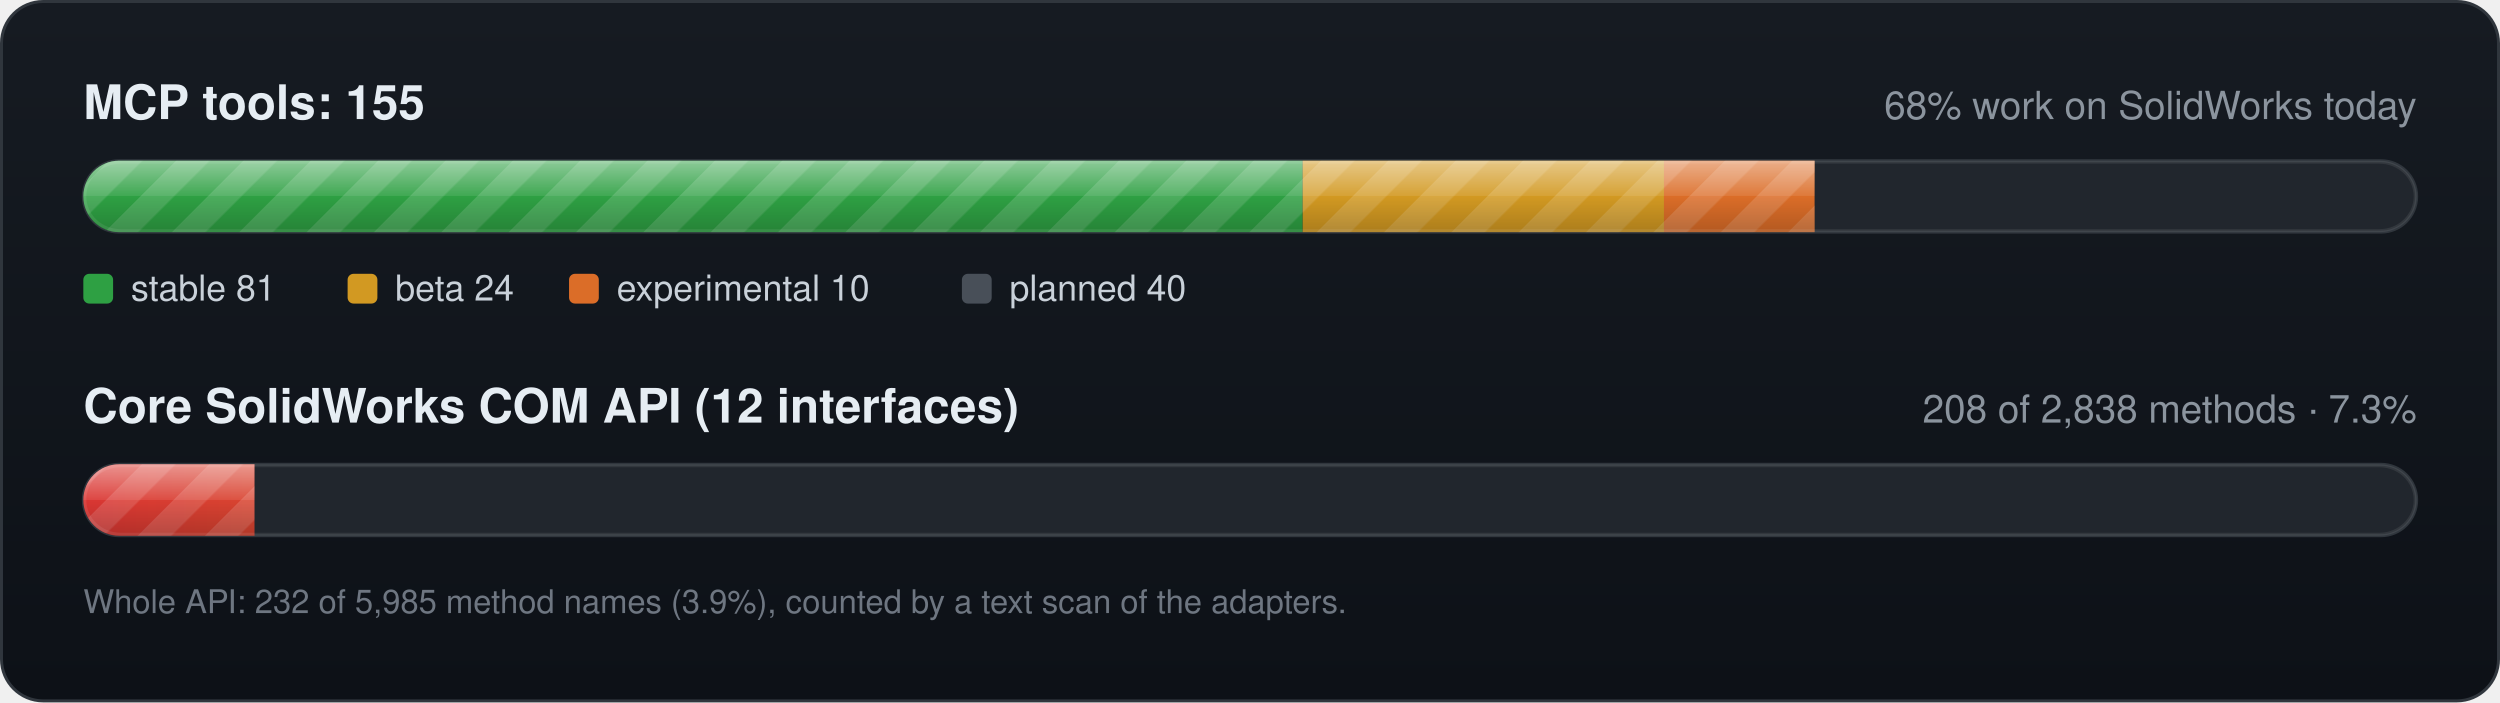
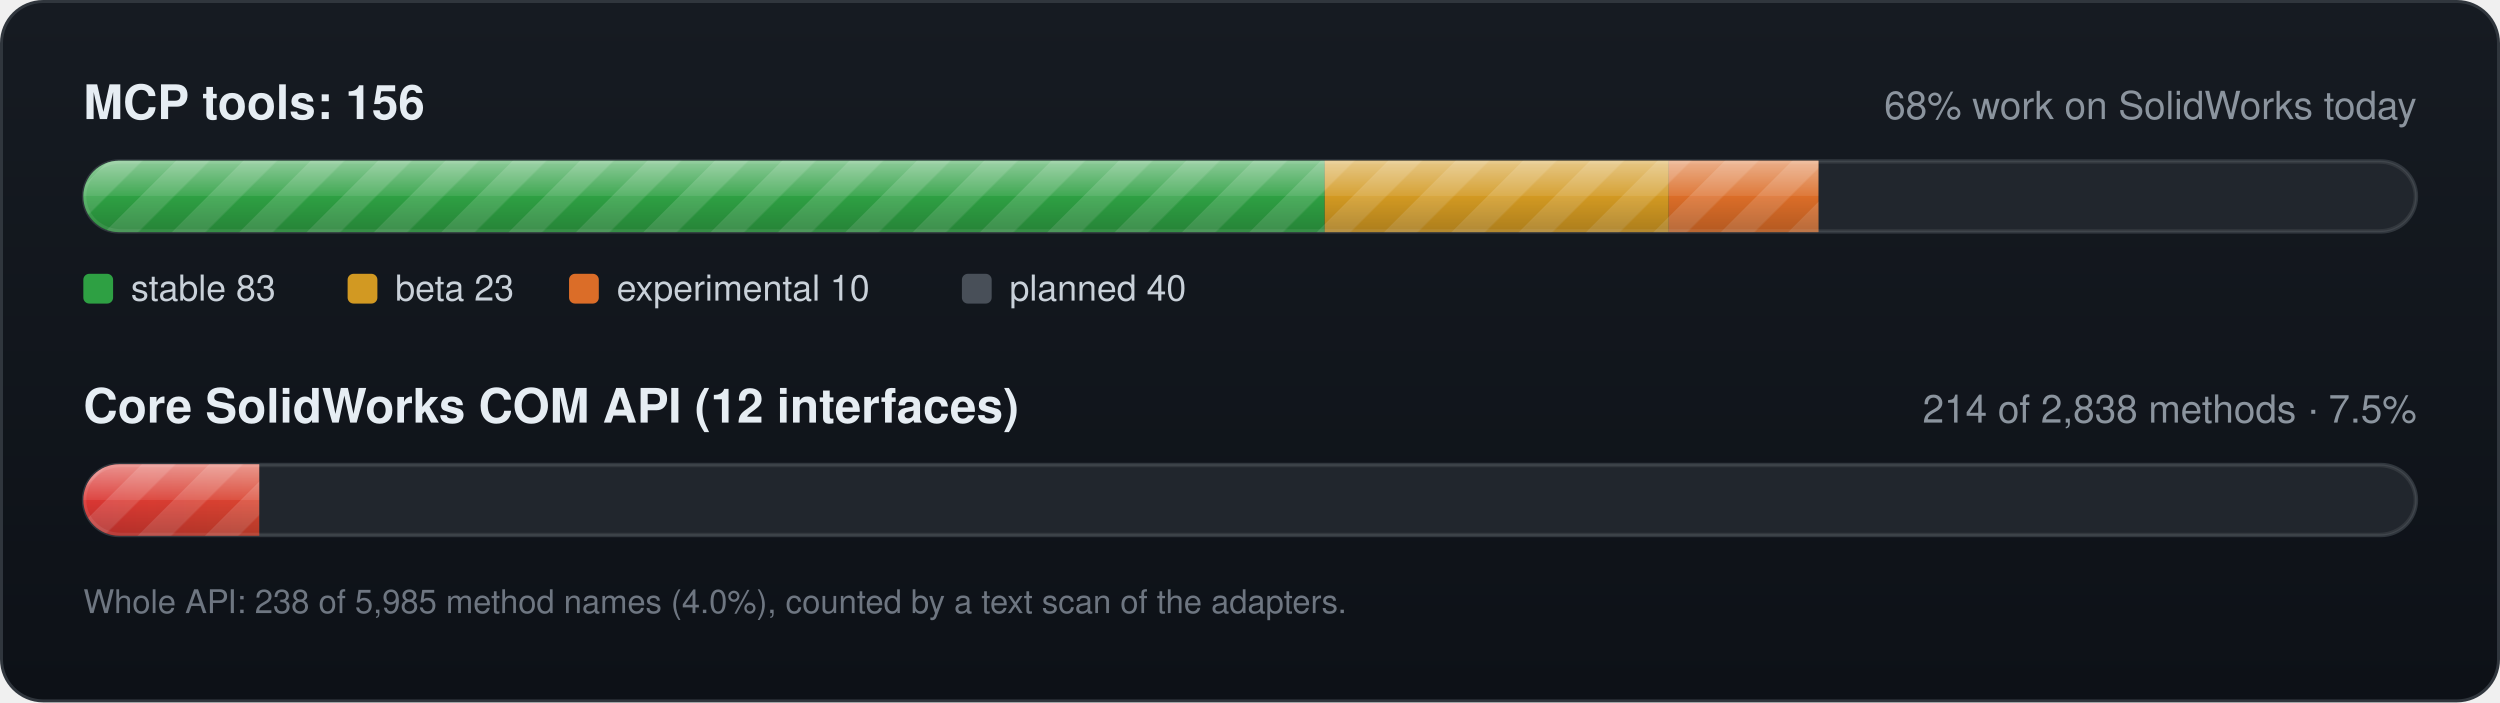
<svg xmlns="http://www.w3.org/2000/svg" width="840" height="236" viewBox="0 0 840 236" role="img" aria-label="Project progress">
  <defs>
    <linearGradient id="panel" x1="0" y1="0" x2="0" y2="1">
      <stop offset="0" stop-color="#161b22" />
      <stop offset="1" stop-color="#0d1117" />
    </linearGradient>
    <linearGradient id="gloss" x1="0" y1="0" x2="0" y2="1">
      <stop offset="0" stop-color="#fff" stop-opacity=".45" />
      <stop offset=".5" stop-color="#fff" stop-opacity=".08" />
      <stop offset=".5" stop-color="#000" stop-opacity="0" />
      <stop offset="1" stop-color="#000" stop-opacity=".18" />
    </linearGradient>
    <linearGradient id="heat" gradientUnits="userSpaceOnUse" x1="28" y1="0" x2="812" y2="0">
      <stop offset="0" stop-color="#da3633" />
      <stop offset=".5" stop-color="#d29922" />
      <stop offset="1" stop-color="#2ea043" />
    </linearGradient>
    <pattern id="stripes" width="16" height="16" patternUnits="userSpaceOnUse" patternTransform="rotate(45)">
      <rect width="8" height="16" fill="#fff" fill-opacity=".14" />
      <animateTransform attributeName="patternTransform" type="translate" additive="sum" from="0 0" to="16 0" dur="1.6s" repeatCount="indefinite" />
    </pattern>
    <clipPath id="track-tools">
      <rect x="28" y="54" width="784" height="24" rx="12.0" />
    </clipPath>
    <clipPath id="track-com">
      <rect x="28" y="156" width="784" height="24" rx="12.0" />
    </clipPath>
  </defs>
  <rect x=".5" y=".5" width="839" height="235" rx="14" fill="url(#panel)" stroke="#30363d" />
-   <text x="28" y="40" font-family="-apple-system,'Segoe UI',Helvetica,Arial,sans-serif" font-size="16" fill="#e6edf3" font-weight="600" text-anchor="start">MCP tools: 155</text>
+   <text x="28" y="40" font-family="-apple-system,'Segoe UI',Helvetica,Arial,sans-serif" font-size="16" fill="#e6edf3" font-weight="600" text-anchor="start">MCP tools: 156</text>
  <text x="812" y="40" font-family="-apple-system,'Segoe UI',Helvetica,Arial,sans-serif" font-size="13" fill="#8b949e" font-weight="400" text-anchor="end">68% work on SolidWorks today</text>
  <rect x="28" y="54" width="784" height="24" rx="12.0" fill="#21262d" stroke="#30363d" />
  <g clip-path="url(#track-tools)">
-     <rect x="28.0" y="54" width="409.7" height="24" fill="#2ea043" />
-     <rect x="437.7" y="54" width="121.4" height="24" fill="#d29922" />
-     <rect x="559.1" y="54" width="50.6" height="24" fill="#db6d28" />
-     <rect x="28" y="54" width="581.7" height="24" fill="url(#stripes)" />
-     <rect x="28" y="54" width="581.7" height="24" fill="url(#gloss)" />
+     <rect x="28.0" y="54" width="417.1" height="24" fill="#2ea043" />
+     <rect x="445.1" y="54" width="115.6" height="24" fill="#d29922" />
+     <rect x="560.7" y="54" width="50.3" height="24" fill="#db6d28" />
+     <rect x="28" y="54" width="583.0" height="24" fill="url(#stripes)" />
+     <rect x="28" y="54" width="583.0" height="24" fill="url(#gloss)" />
  </g>
  <rect x="28.5" y="54.5" width="783" height="23" rx="12.0" fill="none" stroke="#fff" stroke-opacity=".08" />
  <rect x="28" y="92" width="10" height="10" rx="2" fill="#2ea043" />
-   <text x="44" y="101" font-family="-apple-system,'Segoe UI',Helvetica,Arial,sans-serif" font-size="12" fill="#c9d1d9" font-weight="400" text-anchor="start">stable 81</text>
+   <text x="44" y="101" font-family="-apple-system,'Segoe UI',Helvetica,Arial,sans-serif" font-size="12" fill="#c9d1d9" font-weight="400" text-anchor="start">stable 83</text>
  <rect x="116.8" y="92" width="10" height="10" rx="2" fill="#d29922" />
-   <text x="132.8" y="101" font-family="-apple-system,'Segoe UI',Helvetica,Arial,sans-serif" font-size="12" fill="#c9d1d9" font-weight="400" text-anchor="start">beta 24</text>
+   <text x="132.8" y="101" font-family="-apple-system,'Segoe UI',Helvetica,Arial,sans-serif" font-size="12" fill="#c9d1d9" font-weight="400" text-anchor="start">beta 23</text>
  <rect x="191.2" y="92" width="10" height="10" rx="2" fill="#db6d28" />
  <text x="207.2" y="101" font-family="-apple-system,'Segoe UI',Helvetica,Arial,sans-serif" font-size="12" fill="#c9d1d9" font-weight="400" text-anchor="start">experimental 10</text>
  <rect x="323.2" y="92" width="10" height="10" rx="2" fill="#484f58" />
  <text x="339.2" y="101" font-family="-apple-system,'Segoe UI',Helvetica,Arial,sans-serif" font-size="12" fill="#c9d1d9" font-weight="400" text-anchor="start">planned 40</text>
  <text x="28" y="142" font-family="-apple-system,'Segoe UI',Helvetica,Arial,sans-serif" font-size="16" fill="#e6edf3" font-weight="600" text-anchor="start">Core SolidWorks COM API (12 interfaces)</text>
-   <text x="812" y="142" font-family="-apple-system,'Segoe UI',Helvetica,Arial,sans-serif" font-size="13" fill="#8b949e" font-weight="400" text-anchor="end">208 of 2,838 methods · 7.3%</text>
+   <text x="812" y="142" font-family="-apple-system,'Segoe UI',Helvetica,Arial,sans-serif" font-size="13" fill="#8b949e" font-weight="400" text-anchor="end">214 of 2,838 methods · 7.5%</text>
  <rect x="28" y="156" width="784" height="24" rx="12.0" fill="#21262d" stroke="#30363d" />
  <g clip-path="url(#track-com)">
-     <rect x="28.0" y="156" width="57.5" height="24" fill="url(#heat)" />
-     <rect x="28" y="156" width="57.5" height="24" fill="url(#stripes)" />
-     <rect x="28" y="156" width="57.5" height="24" fill="url(#gloss)" />
+     <rect x="28.0" y="156" width="59.1" height="24" fill="url(#heat)" />
+     <rect x="28" y="156" width="59.1" height="24" fill="url(#stripes)" />
+     <rect x="28" y="156" width="59.1" height="24" fill="url(#gloss)" />
  </g>
  <rect x="28.5" y="156.5" width="783" height="23" rx="12.0" fill="none" stroke="#fff" stroke-opacity=".08" />
-   <text x="28" y="206" font-family="-apple-system,'Segoe UI',Helvetica,Arial,sans-serif" font-size="11" fill="#6e7681" font-weight="400" text-anchor="start">Whole API: 232 of 5,985 method names (3.9%), counted by a text scan of the adapters.</text>
+   <text x="28" y="206" font-family="-apple-system,'Segoe UI',Helvetica,Arial,sans-serif" font-size="11" fill="#6e7681" font-weight="400" text-anchor="start">Whole API: 238 of 5,985 method names (4.0%), counted by a text scan of the adapters.</text>
</svg>
